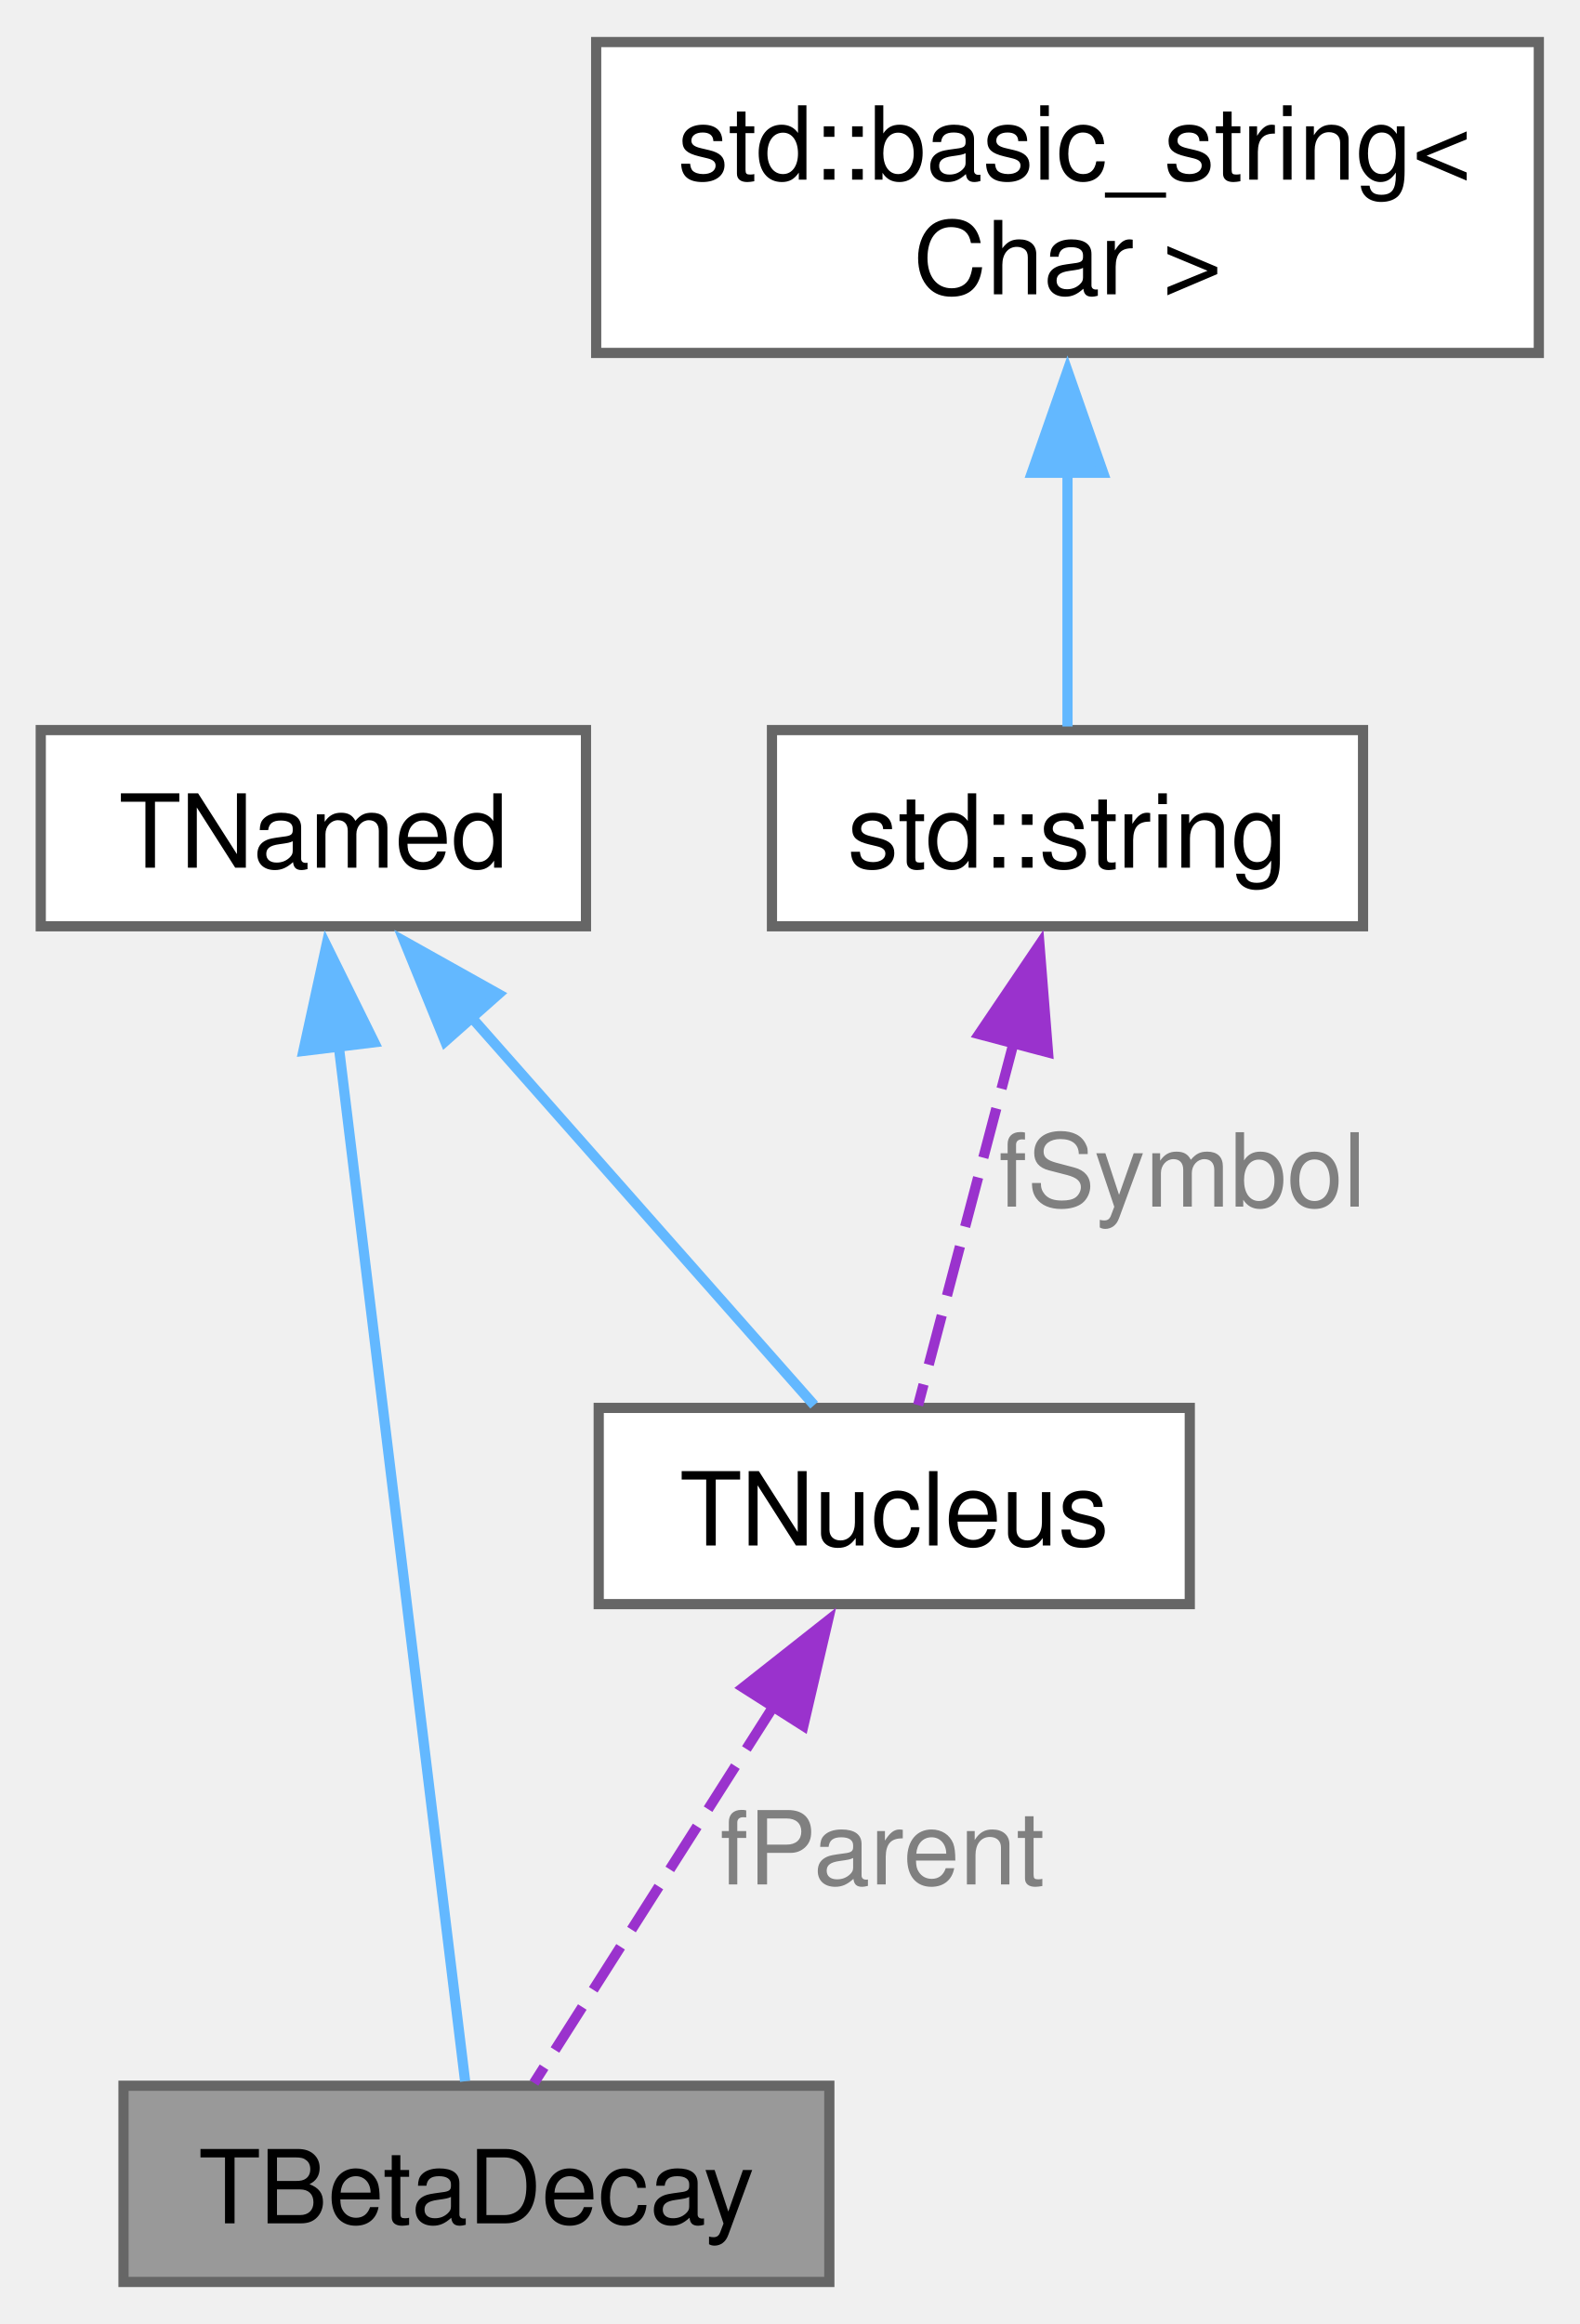
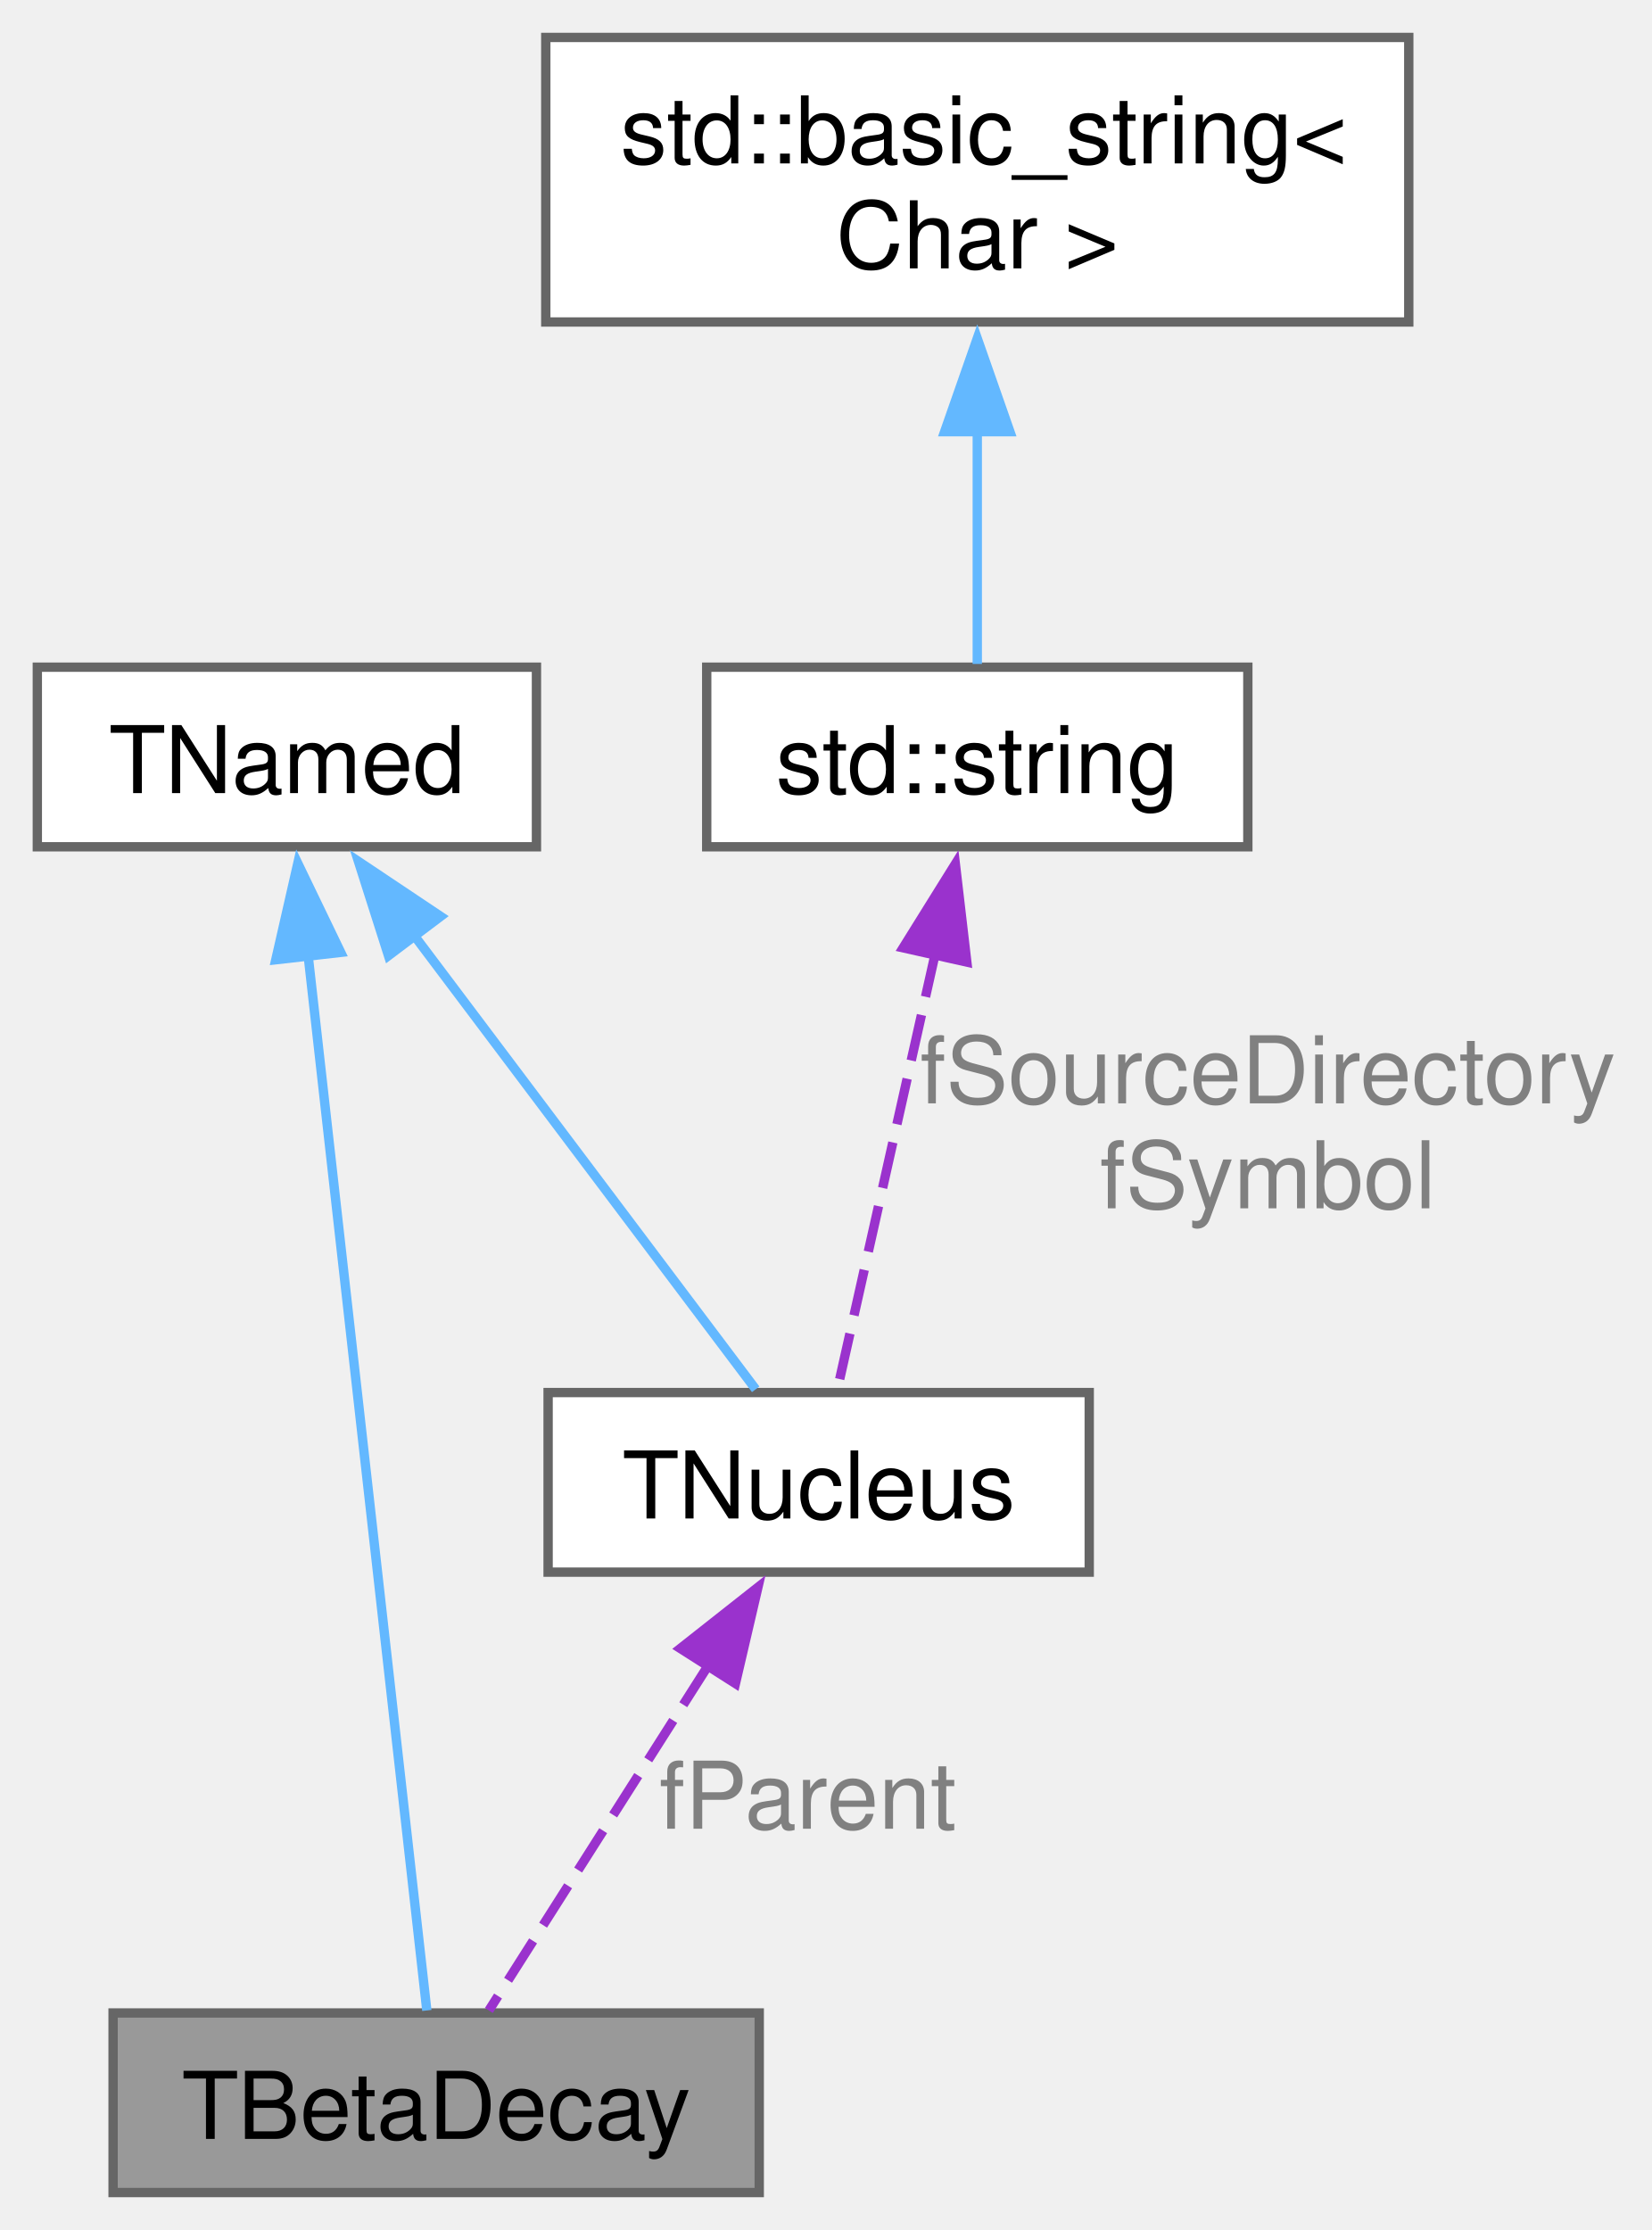
- <svg xmlns="http://www.w3.org/2000/svg" xmlns:xlink="http://www.w3.org/1999/xlink" width="155pt" height="228pt" viewBox="0.00 0.00 155.00 227.75">
-   <g id="graph0" class="graph" transform="scale(1 1) rotate(0) translate(4 223.75)">
+ <svg xmlns="http://www.w3.org/2000/svg" xmlns:xlink="http://www.w3.org/1999/xlink" width="177pt" height="239pt" viewBox="0.00 0.00 177.02 239.00">
+   <g id="graph0" class="graph" transform="scale(1 1) rotate(0) translate(4 235)">
    <g id="Node000001" class="node">
      <g id="a_Node000001">
        <a xlink:title=" ">
          <polygon fill="#999999" stroke="#666666" points="77.38,-19.25 8.12,-19.25 8.12,0 77.38,0 77.38,-19.25" />
          <text text-anchor="middle" x="42.75" y="-5.75" font-family="Helvetica,sans-Serif" font-size="10.00">TBetaDecay</text>
        </a>
      </g>
    </g>
    <g id="Node000002" class="node">
      <g id="a_Node000002">
        <a xlink:title=" ">
-           <polygon fill="white" stroke="#666666" points="53.5,-152.25 0,-152.25 0,-133 53.5,-133 53.5,-152.25" />
-           <text text-anchor="middle" x="26.75" y="-138.75" font-family="Helvetica,sans-Serif" font-size="10.00">TNamed</text>
+           <polygon fill="white" stroke="#666666" points="53.5,-163.5 0,-163.5 0,-144.25 53.5,-144.25 53.5,-163.5" />
+           <text text-anchor="middle" x="26.75" y="-150" font-family="Helvetica,sans-Serif" font-size="10.00">TNamed</text>
        </a>
      </g>
    </g>
    <g id="edge1_Node000001_Node000002" class="edge">
      <g id="a_edge1_Node000001_Node000002">
        <a xlink:title=" ">
-           <path fill="none" stroke="#63b8ff" d="M29.21,-121.49C32.74,-92.61 39.09,-40.6 41.64,-19.69" />
-           <polygon fill="#63b8ff" stroke="#63b8ff" points="25.77,-120.77 28.03,-131.12 32.72,-121.62 25.77,-120.77" />
+           <path fill="none" stroke="#63b8ff" d="M29.01,-132.76C32.54,-101.36 39.22,-41.97 41.75,-19.52" />
+           <polygon fill="#63b8ff" stroke="#63b8ff" points="25.56,-132.14 27.92,-142.47 32.52,-132.93 25.56,-132.14" />
        </a>
      </g>
    </g>
    <g id="Node000003" class="node">
      <g id="a_Node000003">
        <a xlink:href="class_t_nucleus.html" target="_top" xlink:title=" ">
          <polygon fill="white" stroke="#666666" points="112.75,-85.75 54.75,-85.75 54.75,-66.5 112.75,-66.5 112.75,-85.75" />
          <text text-anchor="middle" x="83.75" y="-72.25" font-family="Helvetica,sans-Serif" font-size="10.00">TNucleus</text>
        </a>
      </g>
    </g>
    <g id="edge3_Node000003_Node000002" class="edge">
      <g id="a_edge3_Node000003_Node000002">
        <a xlink:title=" ">
-           <path fill="none" stroke="#63b8ff" d="M42.23,-124.11C53.12,-111.78 67.24,-95.81 75.89,-86.02" />
-           <polygon fill="#63b8ff" stroke="#63b8ff" points="39.68,-121.71 35.68,-131.52 44.92,-126.35 39.68,-121.71" />
+           <path fill="none" stroke="#63b8ff" d="M40.33,-134.83C51.89,-119.47 68,-98.05 77,-86.1" />
+           <polygon fill="#63b8ff" stroke="#63b8ff" points="37.64,-132.58 34.42,-142.68 43.23,-136.79 37.64,-132.58" />
        </a>
      </g>
    </g>
    <g id="edge2_Node000001_Node000003" class="edge">
      <g id="a_edge2_Node000001_Node000003">
        <a xlink:title=" ">
          <path fill="none" stroke="#9a32cd" stroke-dasharray="5,2" d="M71.92,-56.51C64.19,-44.35 54.44,-29.02 48.4,-19.52" />
          <polygon fill="#9a32cd" stroke="#9a32cd" points="68.92,-58.32 77.24,-64.88 74.83,-54.56 68.92,-58.32" />
        </a>
      </g>
      <text text-anchor="middle" x="82.58" y="-39" font-family="Helvetica,sans-Serif" font-size="10.00" fill="grey"> fParent</text>
    </g>
    <g id="Node000004" class="node">
      <g id="a_Node000004">
        <a xlink:title=" ">
-           <polygon fill="white" stroke="#666666" points="129.75,-152.25 71.75,-152.25 71.75,-133 129.75,-133 129.75,-152.25" />
-           <text text-anchor="middle" x="100.75" y="-138.75" font-family="Helvetica,sans-Serif" font-size="10.00">std::string</text>
+           <polygon fill="white" stroke="#666666" points="129.75,-163.5 71.75,-163.5 71.75,-144.25 129.75,-144.25 129.75,-163.5" />
+           <text text-anchor="middle" x="100.75" y="-150" font-family="Helvetica,sans-Serif" font-size="10.00">std::string</text>
        </a>
      </g>
    </g>
    <g id="edge4_Node000003_Node000004" class="edge">
      <g id="a_edge4_Node000003_Node000004">
        <a xlink:title=" ">
-           <path fill="none" stroke="#9a32cd" stroke-dasharray="5,2" d="M95.55,-121.9C92.4,-109.93 88.52,-95.23 86.09,-86.02" />
-           <polygon fill="#9a32cd" stroke="#9a32cd" points="92.07,-122.42 98,-131.19 98.84,-120.63 92.07,-122.42" />
+           <path fill="none" stroke="#9a32cd" stroke-dasharray="5,2" d="M96.3,-133.05C92.89,-117.85 88.34,-97.6 85.76,-86.1" />
+           <polygon fill="#9a32cd" stroke="#9a32cd" points="92.8,-133.42 98.4,-142.41 99.63,-131.89 92.8,-133.42" />
        </a>
      </g>
-       <text text-anchor="middle" x="112.02" y="-105.5" font-family="Helvetica,sans-Serif" font-size="10.00" fill="grey"> fSymbol</text>
+       <text text-anchor="middle" x="131.89" y="-116.75" font-family="Helvetica,sans-Serif" font-size="10.00" fill="grey"> fSourceDirectory</text>
+       <text text-anchor="middle" x="131.89" y="-105.5" font-family="Helvetica,sans-Serif" font-size="10.00" fill="grey">fSymbol</text>
    </g>
    <g id="Node000005" class="node">
      <g id="a_Node000005">
        <a xlink:title=" ">
-           <polygon fill="white" stroke="#666666" points="147,-219.75 54.5,-219.75 54.5,-189.25 147,-189.25 147,-219.75" />
-           <text text-anchor="start" x="62.5" y="-206.25" font-family="Helvetica,sans-Serif" font-size="10.00">std::basic_string&lt;</text>
-           <text text-anchor="middle" x="100.75" y="-195" font-family="Helvetica,sans-Serif" font-size="10.00"> Char &gt;</text>
+           <polygon fill="white" stroke="#666666" points="147,-231 54.5,-231 54.5,-200.5 147,-200.5 147,-231" />
+           <text text-anchor="start" x="62.5" y="-217.5" font-family="Helvetica,sans-Serif" font-size="10.00">std::basic_string&lt;</text>
+           <text text-anchor="middle" x="100.75" y="-206.25" font-family="Helvetica,sans-Serif" font-size="10.00"> Char &gt;</text>
        </a>
      </g>
    </g>
    <g id="edge5_Node000004_Node000005" class="edge">
      <g id="a_edge5_Node000004_Node000005">
        <a xlink:title=" ">
-           <path fill="none" stroke="#63b8ff" d="M100.75,-177.77C100.75,-168.79 100.75,-159.29 100.75,-152.6" />
-           <polygon fill="#63b8ff" stroke="#63b8ff" points="97.25,-177.49 100.75,-187.49 104.25,-177.49 97.25,-177.49" />
+           <path fill="none" stroke="#63b8ff" d="M100.75,-189.02C100.75,-180.04 100.75,-170.54 100.75,-163.85" />
+           <polygon fill="#63b8ff" stroke="#63b8ff" points="97.25,-188.74 100.75,-198.74 104.25,-188.74 97.25,-188.74" />
        </a>
      </g>
    </g>
  </g>
</svg>
